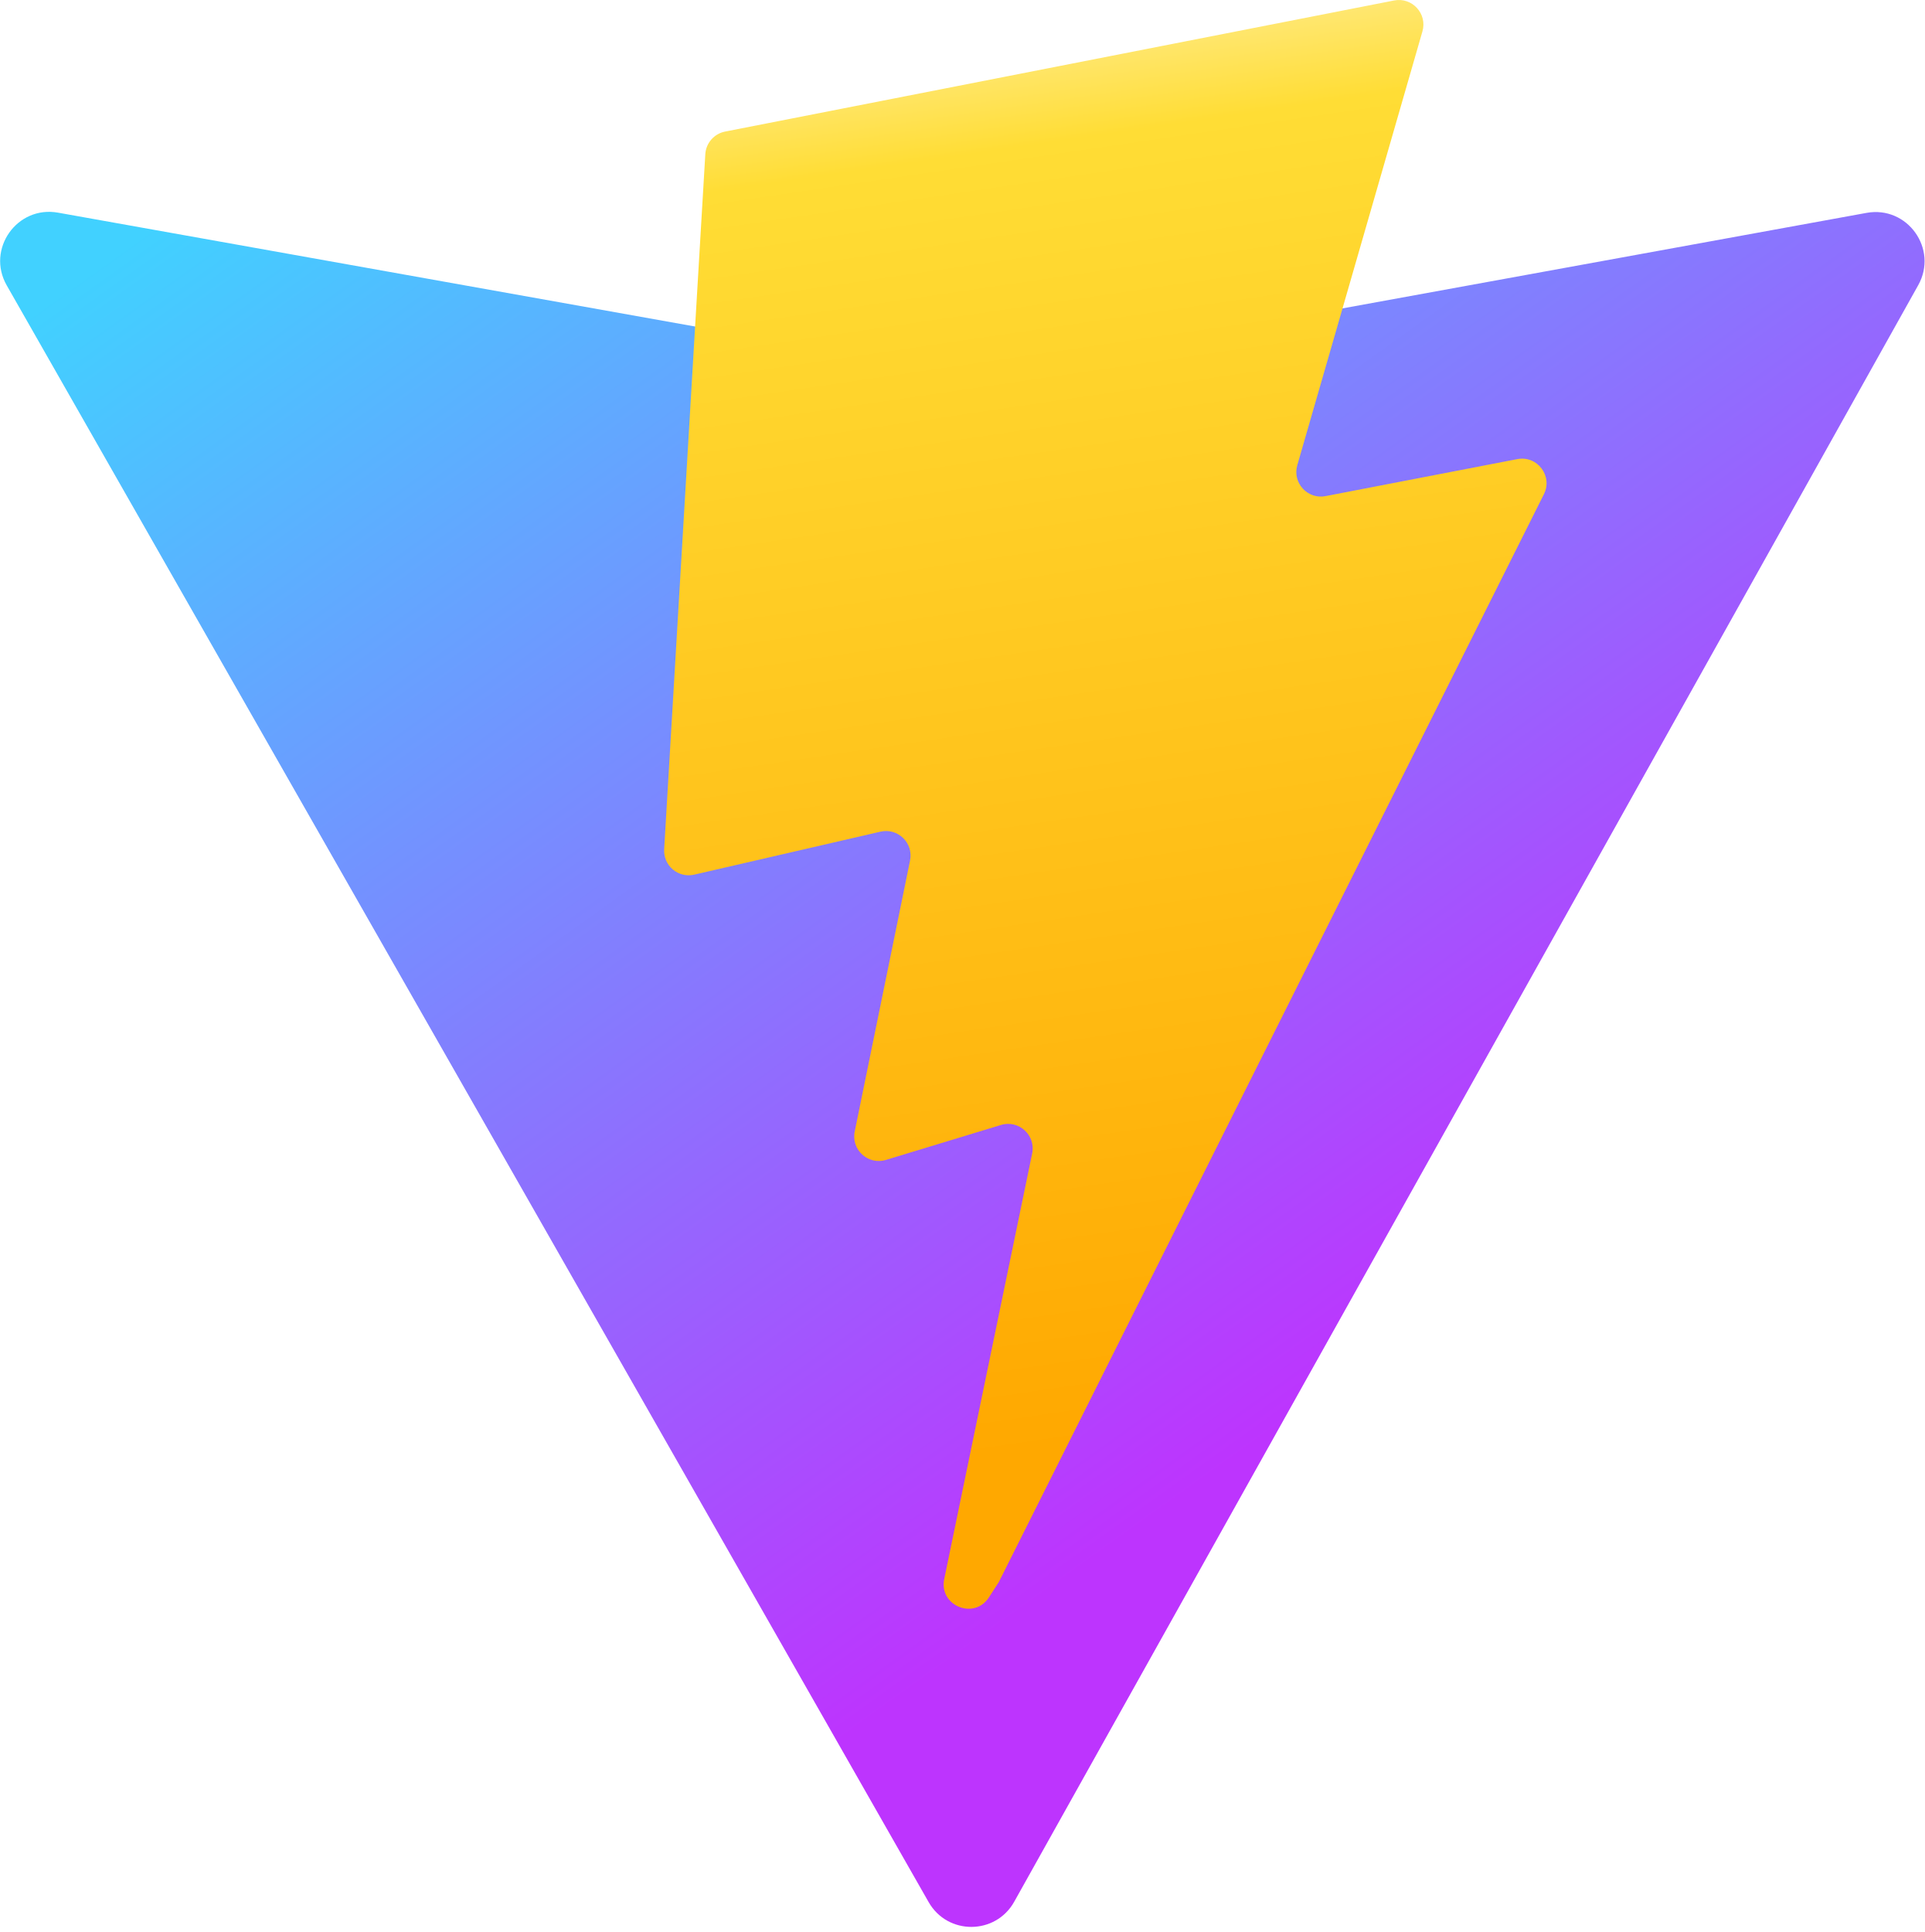
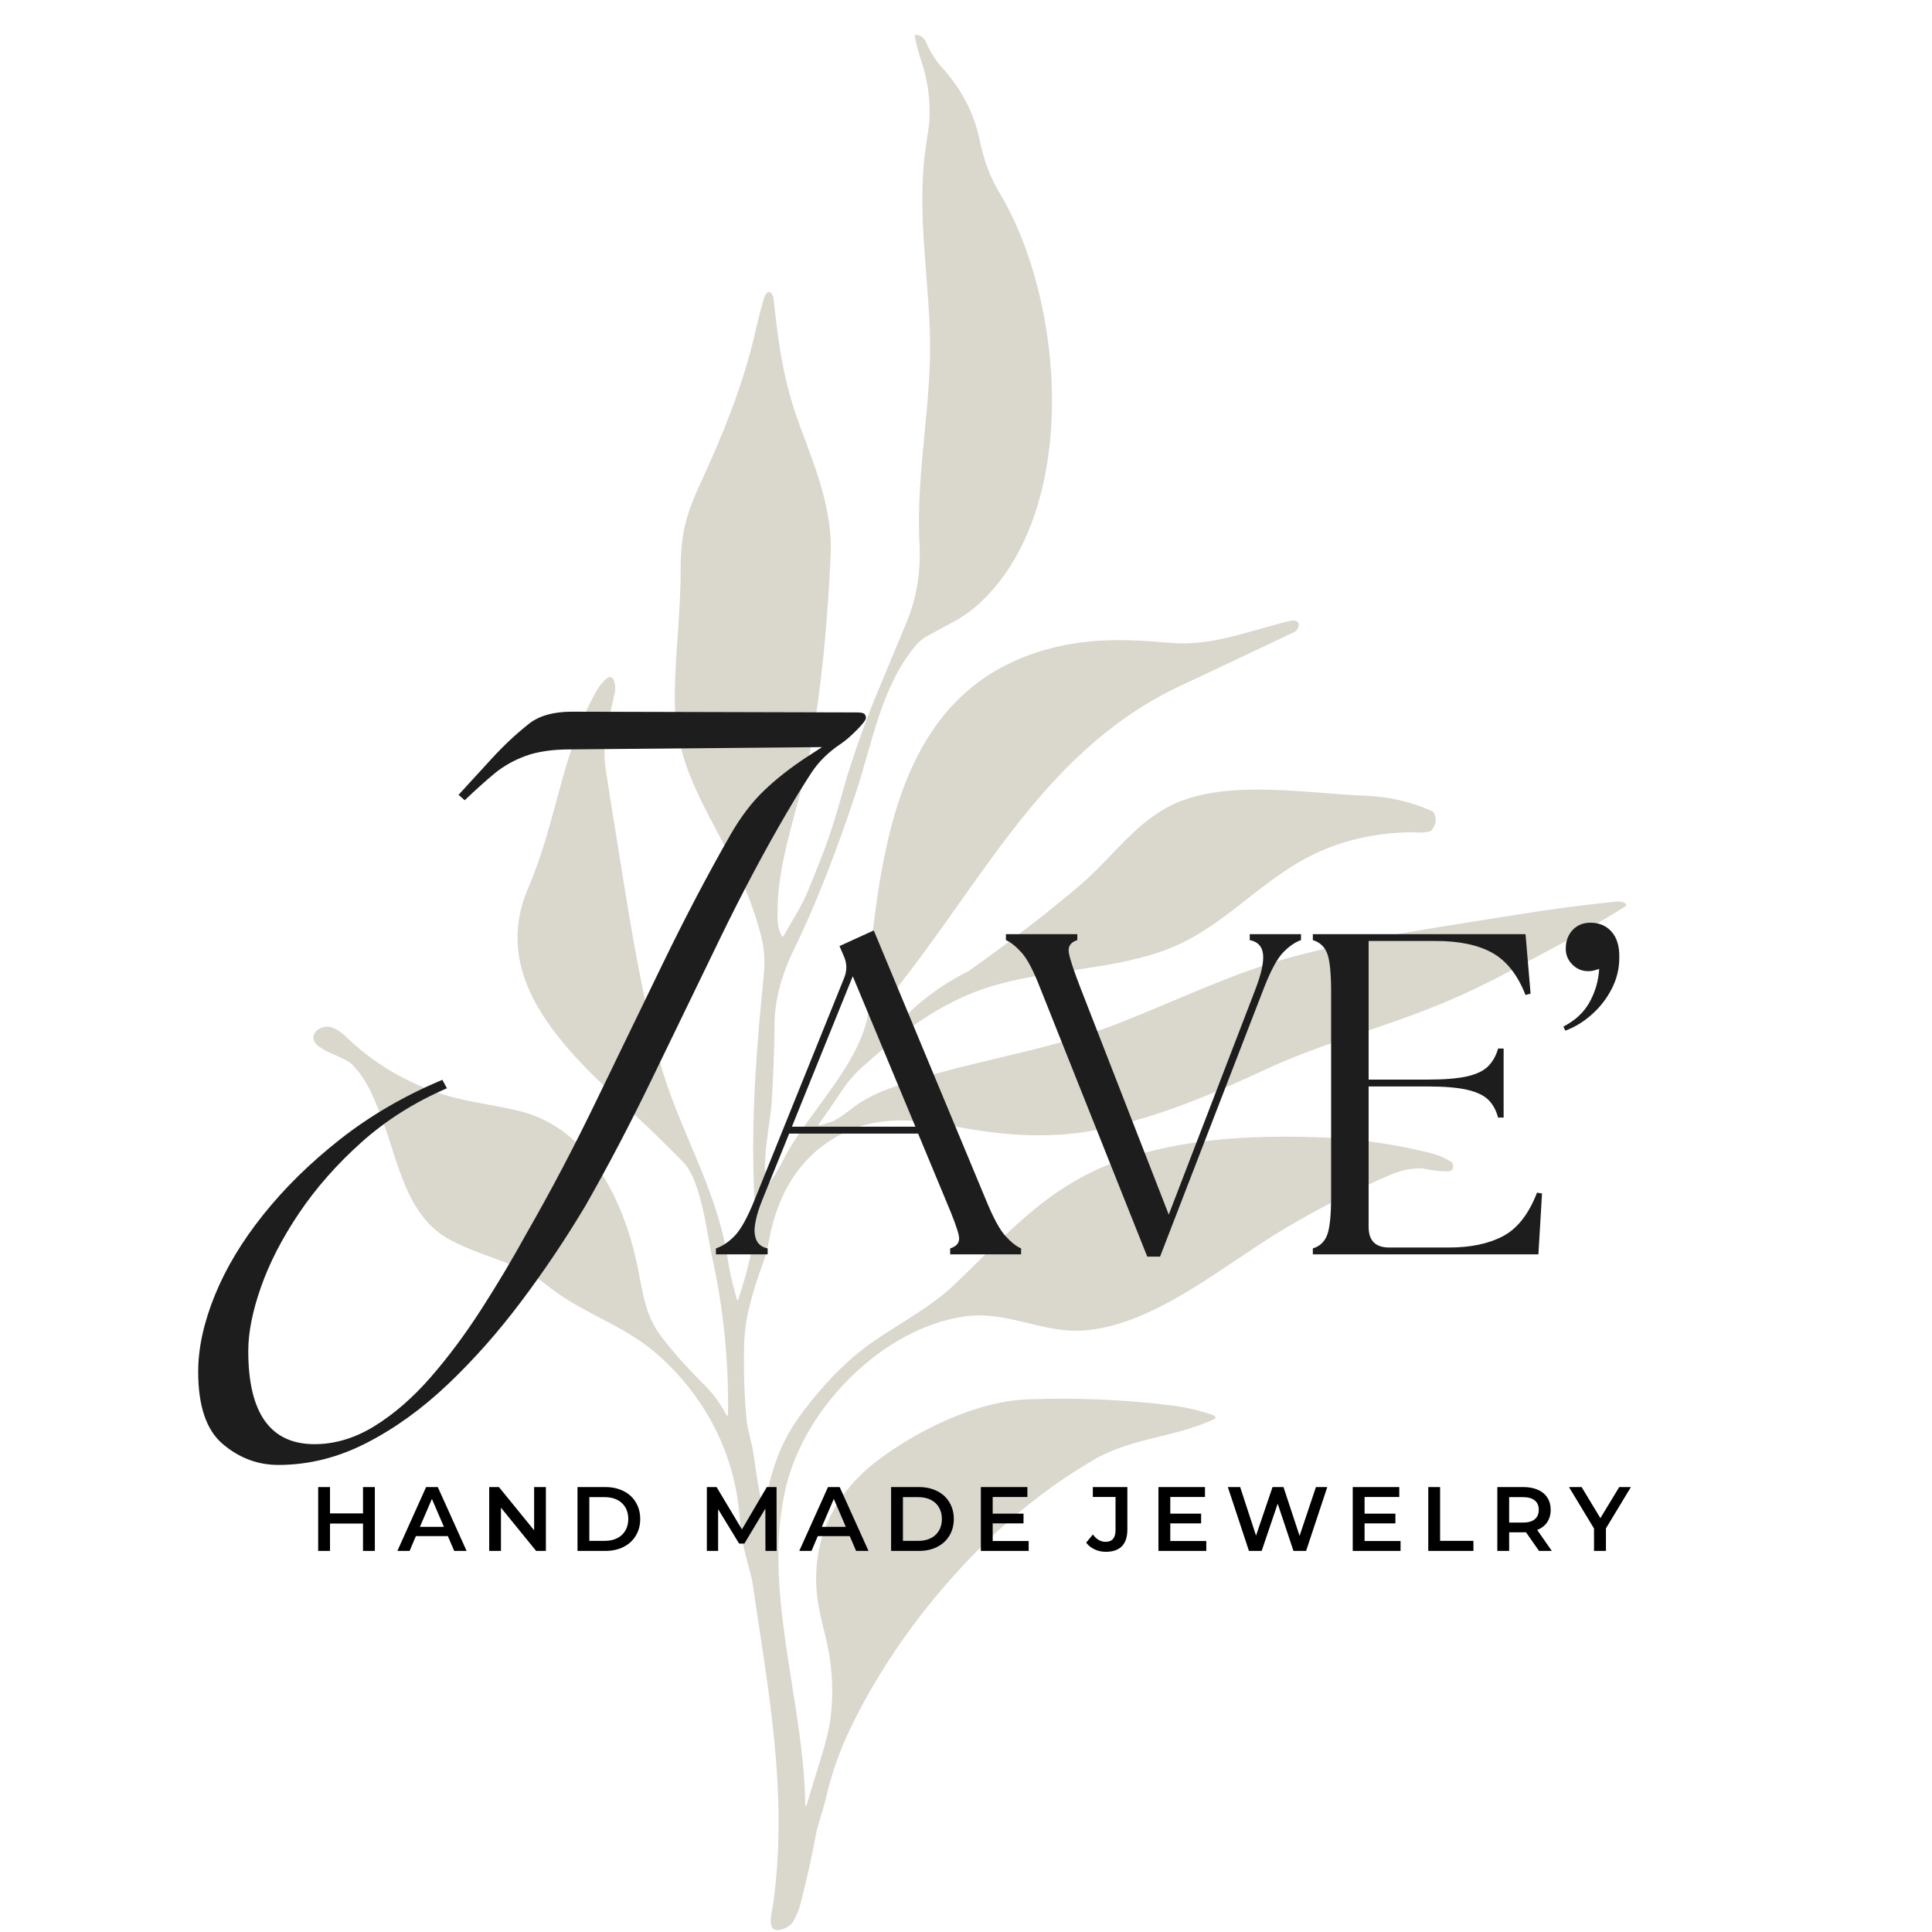
- <svg xmlns="http://www.w3.org/2000/svg" aria-hidden="true" role="img" class="iconify iconify--logos" width="31.88" height="32" preserveAspectRatio="xMidYMid meet" viewBox="0 0 256 257">
+ <svg xmlns="http://www.w3.org/2000/svg" width="500" zoomAndPan="magnify" viewBox="0 0 375 375" height="500" preserveAspectRatio="xMidYMid meet" version="1.0">
  <defs>
-     <linearGradient id="IconifyId1813088fe1fbc01fb466" x1="-.828%" x2="57.636%" y1="7.652%" y2="78.411%">
-       <stop offset="0%" stop-color="#41D1FF" />
-       <stop offset="100%" stop-color="#BD34FE" />
-     </linearGradient>
-     <linearGradient id="IconifyId1813088fe1fbc01fb467" x1="43.376%" x2="50.316%" y1="2.242%" y2="89.03%">
-       <stop offset="0%" stop-color="#FFEA83" />
-       <stop offset="8.333%" stop-color="#FFDD35" />
-       <stop offset="100%" stop-color="#FFA800" />
-     </linearGradient>
+     <g />
+     <clipPath id="48cb235fec">
+       <path d="M 23.723 0.691 L 278.965 0.691 L 278.965 368.879 L 23.723 368.879 Z M 23.723 0.691 " clip-rule="nonzero" />
+     </clipPath>
+     <clipPath id="40f8659fbd">
+       <rect x="0" width="283" y="0" height="369" />
+     </clipPath>
  </defs>
-   <path fill="url(#IconifyId1813088fe1fbc01fb466)" d="M255.153 37.938L134.897 252.976c-2.483 4.44-8.862 4.466-11.382.048L.875 37.958c-2.746-4.814 1.371-10.646 6.827-9.67l120.385 21.517a6.537 6.537 0 0 0 2.322-.004l117.867-21.483c5.438-.991 9.574 4.796 6.877 9.62Z" />
-   <path fill="url(#IconifyId1813088fe1fbc01fb467)" d="M185.432.063L96.44 17.501a3.268 3.268 0 0 0-2.634 3.014l-5.474 92.456a3.268 3.268 0 0 0 3.997 3.378l24.777-5.718c2.318-.535 4.413 1.507 3.936 3.838l-7.361 36.047c-.495 2.426 1.782 4.5 4.151 3.78l15.304-4.649c2.372-.72 4.652 1.36 4.15 3.788l-11.698 56.621c-.732 3.542 3.979 5.473 5.943 2.437l1.313-2.028l72.516-144.72c1.215-2.423-.88-5.186-3.54-4.672l-25.505 4.922c-2.396.462-4.435-1.77-3.759-4.114l16.646-57.705c.677-2.35-1.37-4.583-3.769-4.113Z" />
+   <g transform="matrix(1, 0, 0, 1, 37, 6)">
+     <g clip-path="url(#40f8659fbd)">
+       <g clip-path="url(#48cb235fec)">
+         <path fill="#dad7cd" d="M 140.84 0.758 C 140.816 0.754 140.789 0.758 140.762 0.762 C 140.617 0.789 140.523 0.93 140.555 1.074 C 140.91 2.797 141.348 4.445 141.875 6.02 C 143.164 9.918 143.66 13.891 143.355 17.938 C 143.328 18.309 143.133 19.645 142.777 21.949 C 140.934 33.852 142.988 45.84 143.473 57.758 C 144.043 71.746 140.738 85.457 141.473 99.496 C 141.762 104.953 140.922 110.062 138.953 114.824 C 137.227 118.996 135.492 123.16 133.746 127.324 C 131.348 133.031 129.234 138.844 127.41 144.75 C 127.406 144.758 126.848 146.715 125.734 150.621 C 124.648 154.426 123.363 158.16 121.875 161.828 C 121.277 163.293 120.691 164.758 120.117 166.23 C 119.523 167.746 118.844 169.168 118.078 170.504 C 117.098 172.203 116.117 173.902 115.137 175.594 C 114.988 175.852 114.84 175.852 114.703 175.586 C 114.242 174.711 113.992 173.781 113.949 172.797 C 113.449 161.23 118.402 150.285 120.379 139.062 C 122.555 126.719 123.672 114.184 124.234 101.668 C 124.625 92.848 121.172 84.566 118.18 76.457 C 115.102 68.105 114.082 60.84 113.16 52.086 C 113.117 51.688 113.02 51.371 112.867 51.137 C 112.484 50.539 112.086 50.516 111.676 51.066 C 111.504 51.297 111.355 51.641 111.223 52.105 C 110.535 54.539 109.918 56.984 109.371 59.445 C 107.02 69.203 103.258 78.496 99.051 87.586 C 96.023 94.129 95.117 97.738 95.109 105 C 95.098 113.266 93.969 121.574 93.969 129.758 C 93.969 143.91 101.824 153.176 107.184 165.422 C 108.613 168.684 109.777 172.039 110.684 175.492 C 111.023 176.793 111.234 178.031 111.309 179.203 C 111.398 180.613 111.387 181.871 111.277 182.977 C 109.965 196.102 108.836 209.648 109.285 222.848 C 109.367 225.336 109.434 227.824 109.48 230.316 C 109.48 230.348 109.508 230.832 109.566 231.777 C 109.609 232.473 109.57 233.172 109.445 233.867 C 108.723 237.992 107.699 242.043 106.367 246.02 C 106.219 246.473 106.082 246.469 105.957 246.008 C 105.559 244.559 105.191 243.105 104.852 241.637 C 104.676 240.867 104.406 239.391 104.039 237.211 C 101.844 224.137 94.449 212.586 91.02 199.855 C 87.695 187.504 85.582 174.871 83.582 162.254 C 82.582 155.938 81.508 149.625 80.566 143.301 C 79.762 137.863 81.191 133.871 82.32 128.484 C 82.508 127.578 82.418 126.703 82.047 125.859 C 82.023 125.805 81.992 125.75 81.953 125.703 C 81.703 125.379 81.238 125.32 80.918 125.57 C 80.062 126.234 79.324 127.117 78.699 128.23 C 72.039 140.109 70.926 153.922 65.59 166.191 C 57.098 185.664 75.781 200.461 88.293 212.344 C 90.777 214.707 93.219 217.117 95.617 219.566 C 99.152 223.188 100.242 233.613 101.293 238.363 C 103.473 248.219 104.426 258.223 104.316 268.305 C 104.312 268.934 104.16 268.969 103.863 268.418 C 103.199 267.18 102.445 266.012 101.602 264.914 C 101.102 264.266 100.16 263.25 98.777 261.867 C 96.145 259.234 93.684 256.441 91.402 253.488 C 87.965 249.043 87.719 244.105 86.547 238.871 C 83.82 226.703 77.328 213.234 64.293 209.777 C 60.078 208.66 55.711 208.184 51.484 207.117 C 43.77 205.176 36.566 201.242 30.762 195.801 C 29.664 194.773 28.531 193.648 27.062 193.34 C 25.594 193.031 23.754 194.02 23.828 195.52 C 23.941 197.773 29.621 199.023 31.195 200.488 C 34.273 203.352 35.98 208.016 37.398 211.852 C 40.359 219.883 41.965 230.016 50.18 234.547 C 56.789 238.195 63.348 238.758 69.375 243.633 C 75.766 248.801 83.805 251.078 90.117 256.473 C 99.812 264.762 105.797 276.266 106.598 289.008 C 106.746 291.305 107.16 293.742 107.84 296.324 C 108.578 299.102 108.949 300.504 108.953 300.527 C 112.074 321.855 116.133 342.496 112.988 364.082 C 112.676 365.562 112.547 366.586 112.598 367.148 C 112.703 368.418 113.395 368.879 114.672 368.527 C 115.801 368.219 116.617 367.602 117.121 366.68 C 117.664 365.688 118.078 364.645 118.367 363.547 C 119.613 358.734 120.688 353.883 121.59 348.992 C 122.504 346.035 123.098 343.961 123.371 342.777 C 124.395 338.352 125.879 334.086 127.82 329.977 C 134.367 316.121 144.523 302.555 155.84 291.926 C 161.703 286.418 168.145 281.531 175.09 277.461 C 182.641 273.035 190.383 273.152 198.305 269.629 C 199.148 269.254 199.133 268.914 198.262 268.613 C 195.691 267.727 193.055 267.117 190.359 266.785 C 181.188 265.66 171.98 265.266 162.742 265.605 C 152.777 265.879 141.355 271.453 133.484 277.367 C 124.512 284.113 120.156 293.648 121.727 304.805 C 121.906 306.07 122.395 308.305 123.199 311.512 C 124.496 316.684 124.848 321.875 124.262 327.082 C 124.023 329.219 123.34 332.082 122.219 335.676 C 121.316 338.566 120.43 341.469 119.566 344.379 C 119.535 344.477 119.473 344.551 119.41 344.559 C 119.34 344.574 119.305 344.516 119.301 344.383 C 119.105 324.152 110.633 302.008 115.695 282.066 C 119.547 266.945 134.25 252.004 149.91 249.562 C 158.59 248.207 165.449 253.059 174.035 252.195 C 187.527 250.84 200.742 239.414 212.098 232.625 C 218.855 228.582 225.855 225.023 233.102 221.941 C 235.008 221.133 237 220.746 239.066 220.781 C 241.141 221.199 242.738 221.391 243.859 221.359 C 244.914 221.328 245.285 220.84 244.961 219.895 C 244.91 219.742 244.801 219.609 244.656 219.516 C 243.266 218.633 241.758 218.023 240.141 217.68 C 233.074 215.949 225.902 214.969 218.629 214.738 C 205.688 214.324 192.375 214.996 180.066 219.344 C 166.344 224.191 158.477 233.559 148.348 243.254 C 143.711 247.695 137.852 250.699 132.586 254.34 C 127.195 258.066 122.676 262.895 118.727 268.172 C 116.668 270.922 115.09 273.742 113.992 276.629 C 112.785 279.789 111.922 283.059 111.402 286.43 C 111.387 286.547 111.348 286.629 111.289 286.684 C 111.164 286.797 111.062 286.703 110.996 286.395 C 110.348 283.426 109.824 280.434 109.434 277.426 C 109.262 276.102 109.023 274.816 108.719 273.582 C 108.246 271.664 107.98 270.387 107.922 269.754 C 107.488 265.086 107.32 260.414 107.41 255.742 C 107.461 253.016 107.773 250.461 108.348 248.07 C 109.105 244.922 110.07 241.836 111.242 238.805 C 111.543 238.02 111.922 236.484 112.371 234.195 C 114.023 225.793 118.148 218.504 125.918 214.34 C 133.516 210.27 141.176 211.297 149.246 212.805 C 158.445 214.523 167.762 215.094 176.973 213.098 C 188.145 210.676 198.27 206.422 208.57 201.613 C 218 197.207 228.426 194.309 238.234 190.609 C 244.148 188.387 249.887 185.789 255.453 182.816 C 260.492 180.129 263.062 178.754 263.168 178.699 C 268.305 176 273.344 173.125 278.281 170.066 C 278.793 169.75 278.777 169.461 278.234 169.203 C 277.816 169.008 277.332 168.934 276.781 168.988 C 270.219 169.66 263.684 170.523 257.172 171.578 C 242.652 173.934 228.02 175.914 213.793 179.746 C 202.008 182.918 191.109 188.352 179.781 192.754 C 165.309 198.379 149.711 200.074 135.316 205.391 C 132.605 206.391 130.207 207.703 128.125 209.328 C 126.594 210.52 125.457 211.281 124.715 211.613 L 122.418 212.359 C 121.883 212.531 121.781 212.391 122.113 211.93 C 123.535 209.953 124.875 208.004 126.145 206.082 C 127.379 204.211 128.668 202.664 130.016 201.438 C 137.434 194.691 145.656 188.395 155.379 185.453 C 166.043 182.223 177.449 182.375 188.094 178.797 C 199.543 174.949 206.277 166.051 216.574 160.539 C 222.605 157.312 229.457 155.645 237.137 155.527 C 237.18 155.527 237.648 155.551 238.539 155.605 C 239.289 155.652 240.027 155.543 240.75 155.277 C 241.766 154.176 241.957 153.008 241.328 151.766 C 241.254 151.625 241.129 151.508 240.973 151.438 C 236.875 149.617 232.586 148.621 228.105 148.453 C 216.871 148.027 201.426 145.242 190.984 150 C 183.562 153.383 178.938 160.371 172.922 165.559 C 165.965 171.551 158.457 177.176 150.98 182.508 C 147.203 184.387 143.73 186.715 140.566 189.496 C 140.562 189.5 140.027 190.016 138.961 191.043 C 137.695 192.266 136.258 193.258 134.648 194.012 C 133.141 194.723 132.652 194.395 133.188 193.031 C 133.844 191.352 134.625 189.738 135.527 188.188 C 136.129 187.148 137.16 185.688 138.617 183.809 C 154.93 162.793 167.055 138.598 192.613 126.887 L 200.406 123.219 L 214.117 116.727 C 214.68 116.457 215.004 116.02 215.082 115.41 C 215.148 114.902 214.91 114.586 214.359 114.465 C 214.09 114.41 213.742 114.434 213.309 114.539 C 205.32 116.441 198.281 119.516 189.906 118.766 C 181.398 118.004 173.703 117.801 165.375 120.273 C 141.371 127.402 135.523 150.277 132.703 172.375 C 132.27 175.777 131.992 180.859 131.867 187.625 C 131.656 199.344 120.035 209.285 114.996 219.211 C 114.262 220.652 113.461 222.012 112.59 223.281 C 112.402 223.559 112.238 223.543 112.102 223.238 C 111.637 222.211 111.426 221.199 111.461 220.211 C 111.543 218.141 111.73 216.078 112.031 214.031 C 112.453 211.164 112.703 209.113 112.781 207.887 C 113.105 202.926 113.285 197.957 113.324 192.984 C 113.355 188.301 114.582 183.484 116.992 178.535 C 121.777 168.715 125.594 158.465 129.051 148.113 C 132.219 138.633 133.984 127.496 140.488 119.605 C 141.27 118.656 142.035 117.977 142.785 117.566 C 144.559 116.598 146.336 115.633 148.113 114.668 C 149.926 113.688 151.59 112.5 153.105 111.105 C 172.699 93.062 169.773 52.613 156.977 31.391 C 155.211 28.465 153.945 25.102 153.176 21.305 C 152.105 16.062 149.68 11.348 145.902 7.168 C 144.578 5.707 143.535 4.066 142.77 2.246 C 142.395 1.352 141.754 0.855 140.84 0.758 Z M 37.863 205.035 C 37.855 205.016 37.852 205 37.844 204.984 C 37.852 205.004 37.859 205.02 37.867 205.039 C 37.867 205.039 37.863 205.035 37.863 205.035 Z M 119.828 348.258 C 119.832 348.242 119.836 348.227 119.84 348.211 C 119.84 348.199 119.848 348.191 119.852 348.18 C 119.844 348.207 119.832 348.23 119.828 348.258 Z M 195.691 225.289 C 195.691 225.293 195.691 225.293 195.691 225.297 C 195.684 225.324 195.66 225.344 195.648 225.367 C 195.66 225.34 195.684 225.32 195.691 225.289 Z M 227.035 153.051 C 227.035 153.055 227.035 153.059 227.035 153.059 C 227.035 153.059 227.035 153.055 227.035 153.051 Z M 227.035 153.051 " fill-opacity="1" fill-rule="nonzero" />
+       </g>
+       <g fill="#1d1d1d" fill-opacity="1">
+         <g transform="translate(103.4739, 237.4717)">
+           <g>
+             <path d="M -1.516 0 L -1.516 -1.156 C -0.266 -1.57 0.945 -2.383 2.125 -3.594 C 3.312 -4.812 4.586 -7.109 5.953 -10.484 L 23.438 -53.812 C 23.969 -55.227 23.91 -56.617 23.266 -57.984 L 22.469 -59.844 L 29.125 -62.875 L 50.969 -10.391 C 52.332 -7.078 53.562 -4.812 54.656 -3.594 C 55.75 -2.383 56.77 -1.57 57.719 -1.156 L 57.719 0 L 43.953 0 L 43.953 -1.156 C 45.316 -1.57 45.879 -2.383 45.641 -3.594 C 45.398 -4.812 44.57 -7.078 43.156 -10.391 L 37.734 -23.438 L 12.703 -23.438 L 7.453 -10.484 C 5.203 -4.859 5.562 -1.75 8.531 -1.156 L 8.531 0 Z M 13.234 -24.781 L 37.203 -24.781 L 25.047 -53.984 Z M 13.234 -24.781 " />
+           </g>
+         </g>
+       </g>
+       <g fill="#1d1d1d" fill-opacity="1">
+         <g transform="translate(158.604, 237.4717)">
+           <g>
+             <path d="M 6.297 -51.688 C 4.992 -55.051 3.797 -57.336 2.703 -58.547 C 1.609 -59.766 0.586 -60.582 -0.359 -61 L -0.359 -62.156 L 13.5 -62.156 L 13.5 -61 C 12.195 -60.582 11.648 -59.766 11.859 -58.547 C 12.066 -57.336 12.82 -55.051 14.125 -51.688 L 31.25 -7.719 L 48.125 -51.594 C 49.25 -54.551 49.723 -56.785 49.547 -58.297 C 49.367 -59.805 48.508 -60.707 46.969 -61 L 46.969 -62.156 L 56.922 -62.156 L 56.922 -61 C 55.734 -60.582 54.562 -59.766 53.406 -58.547 C 52.258 -57.336 51.031 -55.051 49.719 -51.688 L 29.562 0.438 L 27.078 0.438 Z M 6.297 -51.688 " />
+           </g>
+         </g>
+       </g>
+       <g fill="#1d1d1d" fill-opacity="1">
+         <g transform="translate(213.2903, 237.4717)">
+           <g>
+             <path d="M 4.531 0 L 4.531 -1.156 C 5.895 -1.57 6.828 -2.457 7.328 -3.812 C 7.828 -5.176 8.078 -7.664 8.078 -11.281 L 8.078 -50.875 C 8.078 -54.551 7.828 -57.051 7.328 -58.375 C 6.828 -59.707 5.895 -60.582 4.531 -61 L 4.531 -62.156 L 45.812 -62.156 L 46.797 -50.609 L 45.812 -50.344 C 44.281 -54.25 42.133 -56.973 39.375 -58.516 C 36.625 -60.055 32.973 -60.828 28.422 -60.828 L 15.359 -60.828 L 15.359 -33.922 L 26.734 -33.922 C 30.109 -33.922 32.727 -34.141 34.594 -34.578 C 36.457 -35.023 37.816 -35.707 38.672 -36.625 C 39.523 -37.539 40.129 -38.648 40.484 -39.953 L 41.562 -39.953 L 41.562 -26.547 L 40.484 -26.547 C 40.129 -27.91 39.523 -29.035 38.672 -29.922 C 37.816 -30.805 36.457 -31.473 34.594 -31.922 C 32.727 -32.367 30.109 -32.594 26.734 -32.594 L 15.359 -32.594 L 15.359 -5.328 C 15.359 -2.66 16.691 -1.328 19.359 -1.328 L 30.906 -1.328 C 35.164 -1.328 38.688 -2.066 41.469 -3.547 C 44.25 -5.023 46.441 -7.836 48.047 -11.984 L 49.016 -11.812 L 48.312 0 Z M 4.531 0 " />
+           </g>
+         </g>
+       </g>
+       <g fill="#1d1d1d" fill-opacity="1">
+         <g transform="translate(263.804, 237.4717)">
+           <g>
+             <path d="M 2.656 -44.219 C 4.969 -45.406 6.672 -47.004 7.766 -49.016 C 8.859 -51.023 9.469 -53.156 9.594 -55.406 C 9.238 -55.289 8.895 -55.188 8.562 -55.094 C 8.238 -55.008 7.867 -54.969 7.453 -54.969 C 6.273 -54.969 5.254 -55.395 4.391 -56.25 C 3.535 -57.113 3.109 -58.133 3.109 -59.312 C 3.109 -60.789 3.551 -62.004 4.438 -62.953 C 5.32 -63.898 6.477 -64.375 7.906 -64.375 C 9.625 -64.375 11 -63.781 12.031 -62.594 C 13.062 -61.414 13.551 -59.734 13.5 -57.547 C 13.5 -55.41 12.992 -53.379 11.984 -51.453 C 10.984 -49.535 9.68 -47.879 8.078 -46.484 C 6.484 -45.086 4.797 -44.066 3.016 -43.422 Z M 2.656 -44.219 " />
+           </g>
+         </g>
+       </g>
+       <g fill="#1d1d1d" fill-opacity="1">
+         <g transform="translate(19.10866, 251.7338)">
+           <g>
+             <path d="M -2.094 26.609 C -6.082 26.609 -9.672 25.258 -12.859 22.562 C -16.047 19.875 -17.641 15.191 -17.641 8.516 C -17.641 3.93 -16.566 -1 -14.422 -6.281 C -12.285 -11.562 -9.145 -16.789 -5 -21.969 C -0.863 -27.156 4.113 -32.039 9.938 -36.625 C 15.77 -41.207 22.375 -45.047 29.75 -48.141 L 30.641 -46.5 C 24.367 -43.801 18.836 -40.305 14.047 -36.016 C 9.266 -31.734 5.227 -27.148 1.938 -22.266 C -1.344 -17.391 -3.805 -12.609 -5.453 -7.922 C -7.098 -3.234 -7.922 0.898 -7.922 4.484 C -7.922 16.547 -3.633 22.578 4.938 22.578 C 8.914 22.578 12.801 21.406 16.594 19.062 C 20.383 16.719 24 13.578 27.438 9.641 C 30.875 5.703 34.16 1.297 37.297 -3.578 C 40.441 -8.461 43.41 -13.445 46.203 -18.531 C 50.785 -26.508 55.242 -34.984 59.578 -43.953 C 63.91 -52.922 68.242 -61.863 72.578 -70.781 C 76.91 -79.707 81.27 -88.008 85.656 -95.688 C 87.656 -99.164 89.828 -102.023 92.172 -104.266 C 94.516 -106.516 97.281 -108.688 100.469 -110.781 L 103.453 -112.719 L 54.719 -112.281 C 51.125 -112.281 48.18 -111.852 45.891 -111 C 43.598 -110.156 41.578 -109.008 39.828 -107.562 C 38.086 -106.113 36.176 -104.395 34.094 -102.406 L 32.891 -103.453 C 34.984 -105.742 37.148 -108.109 39.391 -110.547 C 41.629 -112.992 44 -115.211 46.5 -117.203 C 48.488 -118.797 51.273 -119.594 54.859 -119.594 L 110.188 -119.453 C 110.977 -119.453 111.473 -119.352 111.672 -119.156 C 111.867 -118.957 111.969 -118.707 111.969 -118.406 C 111.969 -118.008 111.367 -117.211 110.172 -116.016 C 108.984 -114.816 107.941 -113.922 107.047 -113.328 C 104.648 -111.723 102.754 -109.848 101.359 -107.703 C 99.961 -105.566 98.414 -103.055 96.719 -100.172 C 92.332 -92.691 87.973 -84.488 83.641 -75.562 C 79.305 -66.645 74.973 -57.703 70.641 -48.734 C 66.305 -39.766 61.945 -31.441 57.562 -23.766 C 53.77 -17.391 49.629 -11.211 45.141 -5.234 C 40.66 0.742 35.906 6.125 30.875 10.906 C 25.844 15.695 20.562 19.508 15.031 22.344 C 9.5 25.188 3.789 26.609 -2.094 26.609 Z M -2.094 26.609 " />
+           </g>
+         </g>
+       </g>
+       <g fill="#000000" fill-opacity="1">
+         <g transform="translate(23.08589, 295.0317)">
+           <g>
+             <path d="M 12.672 -12.391 L 12.672 0 L 10.375 0 L 10.375 -5.312 L 3.969 -5.312 L 3.969 0 L 1.672 0 L 1.672 -12.391 L 3.969 -12.391 L 3.969 -7.281 L 10.375 -7.281 L 10.375 -12.391 Z M 12.672 -12.391 " />
+           </g>
+         </g>
+       </g>
+       <g fill="#000000" fill-opacity="1">
+         <g transform="translate(40.22416, 295.0317)">
+           <g>
+             <path d="M 9.703 -2.875 L 3.5 -2.875 L 2.281 0 L -0.094 0 L 5.484 -12.391 L 7.75 -12.391 L 13.344 0 L 10.938 0 Z M 8.938 -4.672 L 6.609 -10.094 L 4.281 -4.672 Z M 8.938 -4.672 " />
+           </g>
+         </g>
+       </g>
+       <g fill="#000000" fill-opacity="1">
+         <g transform="translate(56.28244, 295.0317)">
+           <g>
+             <path d="M 12.672 -12.391 L 12.672 0 L 10.781 0 L 3.953 -8.391 L 3.953 0 L 1.672 0 L 1.672 -12.391 L 3.562 -12.391 L 10.391 -4 L 10.391 -12.391 Z M 12.672 -12.391 " />
+           </g>
+         </g>
+       </g>
+       <g fill="#000000" fill-opacity="1">
+         <g transform="translate(73.42071, 295.0317)">
+           <g>
+             <path d="M 1.672 -12.391 L 7.078 -12.391 C 8.398 -12.391 9.57 -12.133 10.594 -11.625 C 11.625 -11.113 12.422 -10.383 12.984 -9.438 C 13.555 -8.5 13.844 -7.422 13.844 -6.203 C 13.844 -4.973 13.555 -3.891 12.984 -2.953 C 12.422 -2.016 11.625 -1.285 10.594 -0.766 C 9.57 -0.254 8.398 0 7.078 0 L 1.672 0 Z M 6.969 -1.953 C 7.883 -1.953 8.688 -2.125 9.375 -2.469 C 10.062 -2.812 10.594 -3.305 10.969 -3.953 C 11.344 -4.598 11.531 -5.348 11.531 -6.203 C 11.531 -7.047 11.344 -7.789 10.969 -8.438 C 10.594 -9.082 10.062 -9.578 9.375 -9.922 C 8.688 -10.266 7.883 -10.438 6.969 -10.438 L 3.969 -10.438 L 3.969 -1.953 Z M 6.969 -1.953 " />
+           </g>
+         </g>
+       </g>
+       <g fill="#000000" fill-opacity="1">
+         <g transform="translate(90.84226, 295.0317)">
+           <g />
+         </g>
+       </g>
+       <g fill="#000000" fill-opacity="1">
+         <g transform="translate(98.52615, 295.0317)">
+           <g>
+             <path d="M 13.047 0 L 13.031 -8.219 L 8.953 -1.422 L 7.938 -1.422 L 3.859 -8.109 L 3.859 0 L 1.672 0 L 1.672 -12.391 L 3.562 -12.391 L 8.484 -4.172 L 13.312 -12.391 L 15.203 -12.391 L 15.219 0 Z M 13.047 0 " />
+           </g>
+         </g>
+       </g>
+       <g fill="#000000" fill-opacity="1">
+         <g transform="translate(118.2316, 295.0317)">
+           <g>
+             <path d="M 9.703 -2.875 L 3.5 -2.875 L 2.281 0 L -0.094 0 L 5.484 -12.391 L 7.75 -12.391 L 13.344 0 L 10.938 0 Z M 8.938 -4.672 L 6.609 -10.094 L 4.281 -4.672 Z M 8.938 -4.672 " />
+           </g>
+         </g>
+       </g>
+       <g fill="#000000" fill-opacity="1">
+         <g transform="translate(134.2899, 295.0317)">
+           <g>
+             <path d="M 1.672 -12.391 L 7.078 -12.391 C 8.398 -12.391 9.57 -12.133 10.594 -11.625 C 11.625 -11.113 12.422 -10.383 12.984 -9.438 C 13.555 -8.5 13.844 -7.422 13.844 -6.203 C 13.844 -4.973 13.555 -3.891 12.984 -2.953 C 12.422 -2.016 11.625 -1.285 10.594 -0.766 C 9.57 -0.254 8.398 0 7.078 0 L 1.672 0 Z M 6.969 -1.953 C 7.883 -1.953 8.688 -2.125 9.375 -2.469 C 10.062 -2.812 10.594 -3.305 10.969 -3.953 C 11.344 -4.598 11.531 -5.348 11.531 -6.203 C 11.531 -7.047 11.344 -7.789 10.969 -8.438 C 10.594 -9.082 10.062 -9.578 9.375 -9.922 C 8.688 -10.266 7.883 -10.438 6.969 -10.438 L 3.969 -10.438 L 3.969 -1.953 Z M 6.969 -1.953 " />
+           </g>
+         </g>
+       </g>
+       <g fill="#000000" fill-opacity="1">
+         <g transform="translate(151.7115, 295.0317)">
+           <g>
+             <path d="M 10.953 -1.922 L 10.953 0 L 1.672 0 L 1.672 -12.391 L 10.703 -12.391 L 10.703 -10.469 L 3.969 -10.469 L 3.969 -7.234 L 9.953 -7.234 L 9.953 -5.344 L 3.969 -5.344 L 3.969 -1.922 Z M 10.953 -1.922 " />
+           </g>
+         </g>
+       </g>
+       <g fill="#000000" fill-opacity="1">
+         <g transform="translate(166.3711, 295.0317)">
+           <g />
+         </g>
+       </g>
+       <g fill="#000000" fill-opacity="1">
+         <g transform="translate(174.055, 295.0317)">
+           <g>
+             <path d="M 3.594 0.172 C 2.801 0.172 2.07 0.016 1.406 -0.297 C 0.738 -0.609 0.191 -1.047 -0.234 -1.609 L 1.078 -3.188 C 1.766 -2.238 2.586 -1.766 3.547 -1.766 C 4.828 -1.766 5.469 -2.523 5.469 -4.047 L 5.469 -10.469 L 1.062 -10.469 L 1.062 -12.391 L 7.766 -12.391 L 7.766 -4.172 C 7.766 -2.723 7.41 -1.633 6.703 -0.906 C 5.992 -0.188 4.957 0.172 3.594 0.172 Z M 3.594 0.172 " />
+           </g>
+         </g>
+       </g>
+       <g fill="#000000" fill-opacity="1">
+         <g transform="translate(186.1828, 295.0317)">
+           <g>
+             <path d="M 10.953 -1.922 L 10.953 0 L 1.672 0 L 1.672 -12.391 L 10.703 -12.391 L 10.703 -10.469 L 3.969 -10.469 L 3.969 -7.234 L 9.953 -7.234 L 9.953 -5.344 L 3.969 -5.344 L 3.969 -1.922 Z M 10.953 -1.922 " />
+           </g>
+         </g>
+       </g>
+       <g fill="#000000" fill-opacity="1">
+         <g transform="translate(200.8424, 295.0317)">
+           <g>
+             <path d="M 19.781 -12.391 L 15.672 0 L 13.219 0 L 10.156 -9.172 L 7.047 0 L 4.578 0 L 0.484 -12.391 L 2.875 -12.391 L 5.953 -2.969 L 9.156 -12.391 L 11.281 -12.391 L 14.406 -2.922 L 17.578 -12.391 Z M 19.781 -12.391 " />
+           </g>
+         </g>
+       </g>
+       <g fill="#000000" fill-opacity="1">
+         <g transform="translate(223.8941, 295.0317)">
+           <g>
+             <path d="M 10.953 -1.922 L 10.953 0 L 1.672 0 L 1.672 -12.391 L 10.703 -12.391 L 10.703 -10.469 L 3.969 -10.469 L 3.969 -7.234 L 9.953 -7.234 L 9.953 -5.344 L 3.969 -5.344 L 3.969 -1.922 Z M 10.953 -1.922 " />
+           </g>
+         </g>
+       </g>
+       <g fill="#000000" fill-opacity="1">
+         <g transform="translate(238.5537, 295.0317)">
+           <g>
+             <path d="M 1.672 -12.391 L 3.969 -12.391 L 3.969 -1.953 L 10.438 -1.953 L 10.438 0 L 1.672 0 Z M 1.672 -12.391 " />
+           </g>
+         </g>
+       </g>
+       <g fill="#000000" fill-opacity="1">
+         <g transform="translate(251.9562, 295.0317)">
+           <g>
+             <path d="M 9.766 0 L 7.234 -3.625 C 7.129 -3.613 6.973 -3.609 6.766 -3.609 L 3.969 -3.609 L 3.969 0 L 1.672 0 L 1.672 -12.391 L 6.766 -12.391 C 7.836 -12.391 8.77 -12.211 9.562 -11.859 C 10.363 -11.504 10.973 -10.992 11.391 -10.328 C 11.816 -9.672 12.031 -8.891 12.031 -7.984 C 12.031 -7.047 11.801 -6.238 11.344 -5.562 C 10.895 -4.895 10.25 -4.398 9.406 -4.078 L 12.25 0 Z M 9.719 -7.984 C 9.719 -8.773 9.457 -9.379 8.938 -9.797 C 8.414 -10.223 7.656 -10.438 6.656 -10.438 L 3.969 -10.438 L 3.969 -5.5 L 6.656 -5.5 C 7.656 -5.5 8.414 -5.711 8.938 -6.141 C 9.457 -6.578 9.719 -7.191 9.719 -7.984 Z M 9.719 -7.984 " />
+           </g>
+         </g>
+       </g>
+       <g fill="#000000" fill-opacity="1">
+         <g transform="translate(267.6958, 295.0317)">
+           <g>
+             <path d="M 7.016 -4.375 L 7.016 0 L 4.703 0 L 4.703 -4.344 L -0.156 -12.391 L 2.297 -12.391 L 5.938 -6.359 L 9.594 -12.391 L 11.859 -12.391 Z M 7.016 -4.375 " />
+           </g>
+         </g>
+       </g>
+     </g>
+   </g>
</svg>
